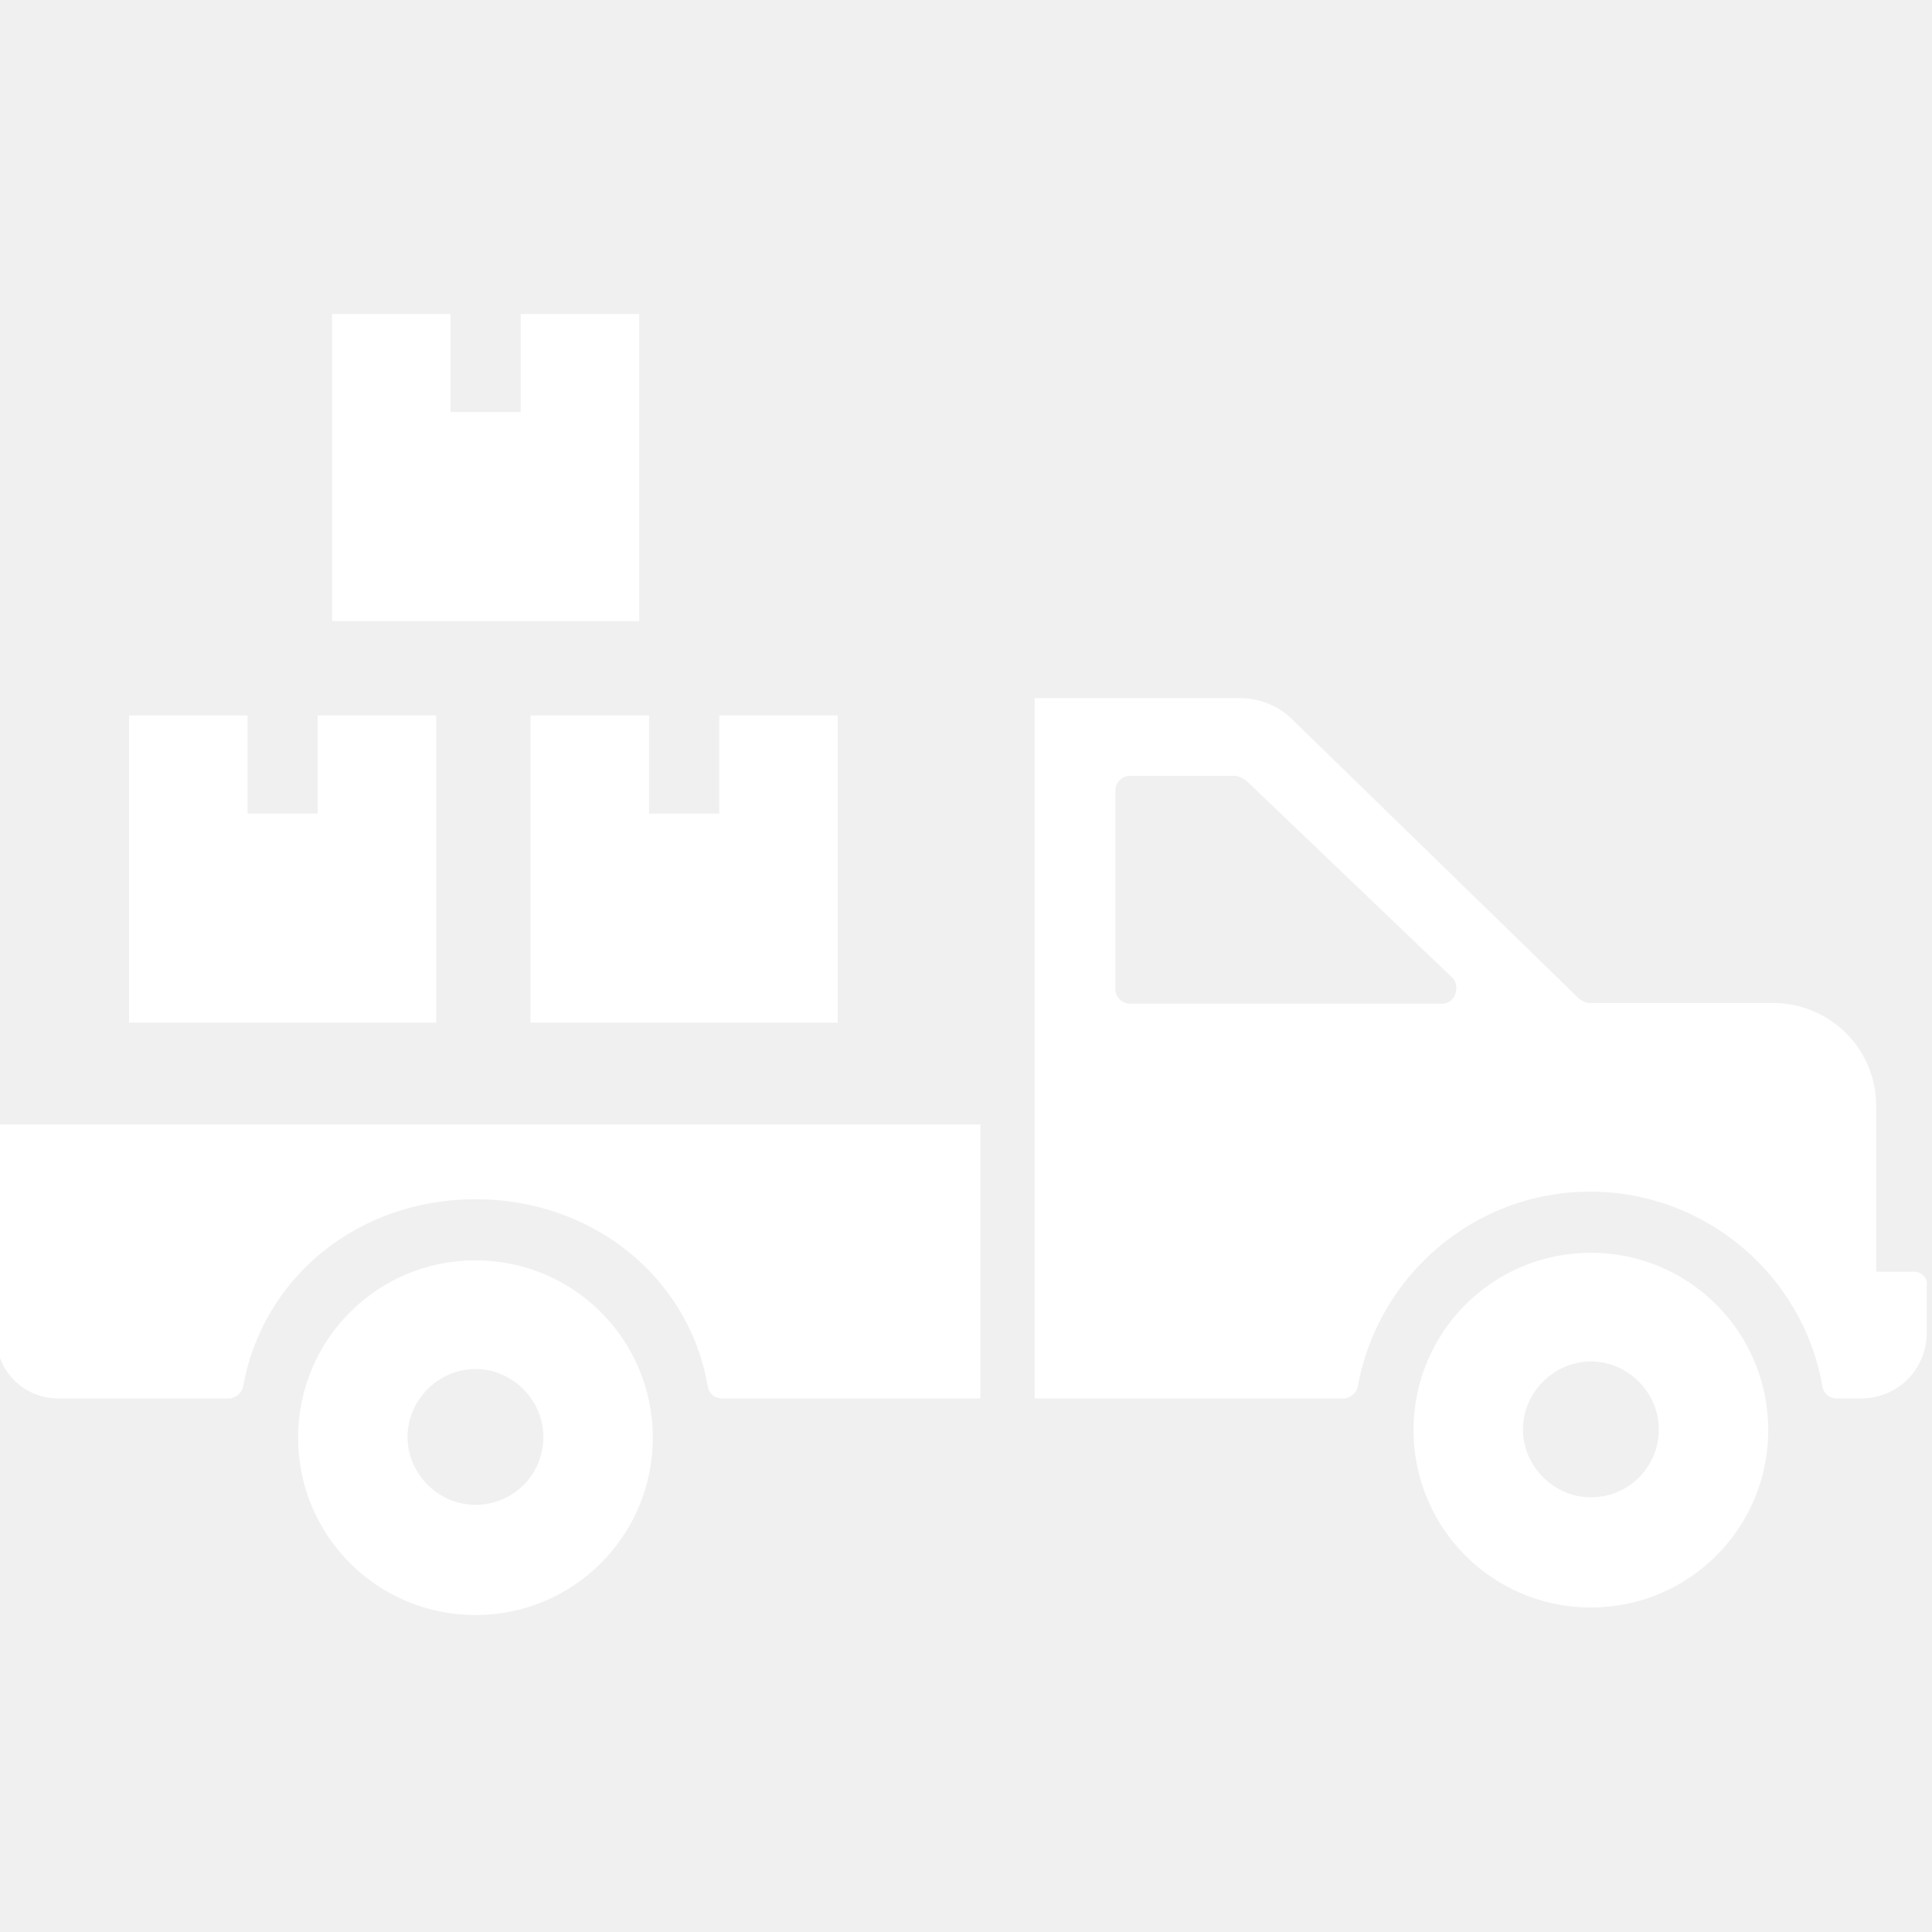
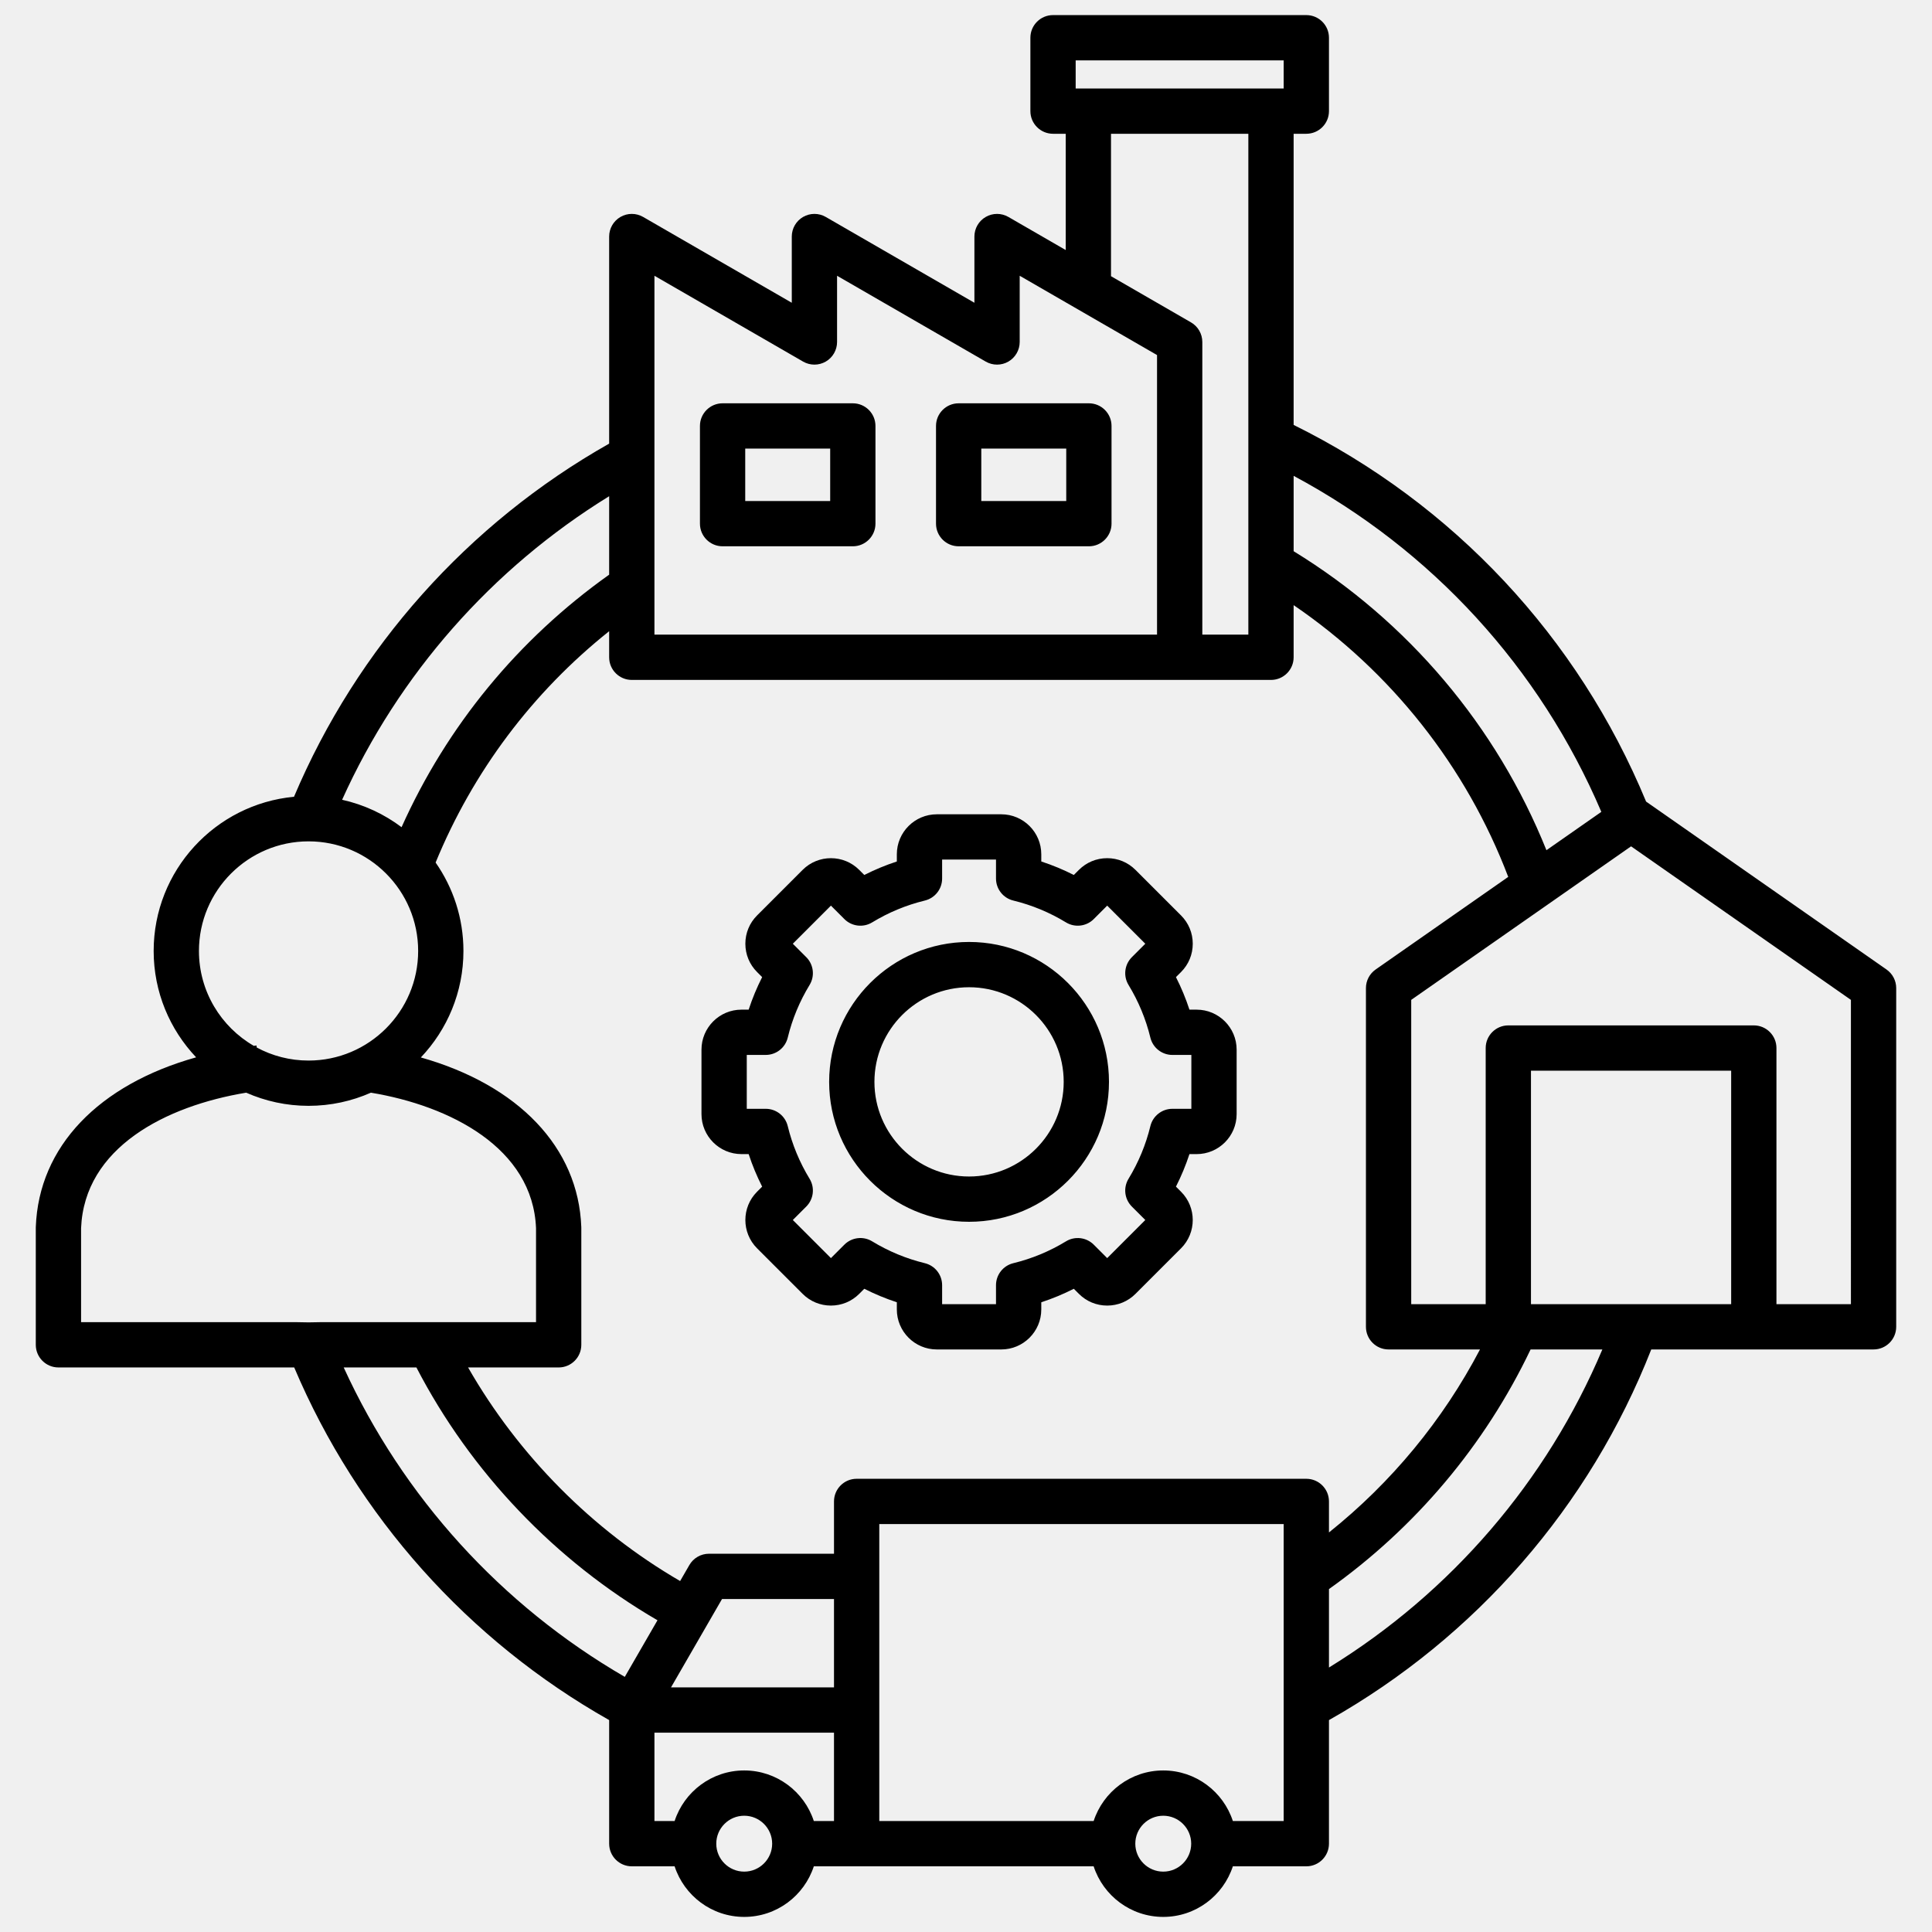
- <svg xmlns="http://www.w3.org/2000/svg" fill="#ffffff" height="30" width="30" viewBox="0 0 256 188">
-   <g>
-     <g>
-       <g>
-         <path d="M63,133c-13,0-23.5,10.5-23.5,23.5s10.5,23.5,23.5,23.5c13,0,23.5-10.5,23.5-23.5S76,133,63,133z M63,165.4     c-4.9,0-9-4.1-9-9c0-4.9,4.1-9,9-9c4.9,0,9,4.1,9,9C72,161.4,68,165.4,63,165.4z M210.8,132c-13,0-23.5,10.5-23.5,23.5     s10.5,23.5,23.5,23.5c13,0,23.5-10.5,23.5-23.5S223.8,132,210.8,132z M210.8,164.4c-4.9,0-9-4.1-9-9c0-4.9,4.1-9,9-9     c4.9,0,9,4.1,9,9C219.8,160.4,215.8,164.4,210.8,164.4z M-0.5,143.1c0,4.6,3.7,8.2,8.2,8.2h22.6c0.9,0,1.7-0.7,1.9-1.5     c2.6-14.7,15.4-24.9,30.8-24.9s28.3,10.2,30.8,24.9c0.2,0.9,0.9,1.5,1.9,1.5H99h30.9V115H-0.5V143.1z M253.6,134.5h-5v-22     c0-7.5-6.1-13.6-13.7-13.6h-24.3c-0.5,0-1-0.3-1.4-0.6l-38-37c-1.7-1.7-4.1-2.7-6.6-2.8h-27.5v92.8h40.9c0.9,0,1.7-0.7,1.9-1.5     c2.6-14.7,15.4-25.9,30.8-25.9s28.3,11.2,30.8,25.9c0.2,0.9,0.9,1.5,1.9,1.5h3.2c4.9,0,8.7-3.9,8.7-8.7v-6.3     C255.5,135.4,254.6,134.5,253.6,134.5z M191.1,99h-41.4c-1,0-1.9-0.9-1.9-1.9V70.7c0-1,0.9-1.9,1.9-1.9h13.9c0.5,0,1,0.3,1.5,0.6     l27.5,26.3C193.5,97,192.7,99,191.1,99z" />
-       </g>
-     </g>
-   </g>
-   <path d="M57.8,101.5H17.1V60.8h15.7v13h9.3v-13h15.7V101.5z M110.9,101.5H70.3V60.8H86v13h9.3v-13h15.7V101.5z M84.7,48.3H44V7.6  h15.7v13H69v-13h15.7V48.3z" />
+ <svg xmlns="http://www.w3.org/2000/svg" id="Layer_1" viewBox="0 0 512 512" data-name="Layer 1">
+   <path d="m499.95 256.93-63.718-44.503c-18.065-43.628-51.055-78.877-93.406-99.818v-77.158h3.363c3.313 0 6-2.687 6-6v-19.451c0-3.313-2.687-6-6-6h-67.125c-3.313 0-6 2.687-6 6v19.451c0 3.313 2.687 6 6 6h3.364v30.814l-15.199-8.775c-1.856-1.071-4.143-1.072-6 0-1.856 1.072-3 3.053-3 5.196v17.551l-39.398-22.747c-1.856-1.071-4.144-1.072-6 0s-3 3.053-3 5.196v17.551l-39.398-22.747c-1.856-1.071-4.144-1.072-6 0s-3 3.053-3 5.196v54.88c-37.372 21.117-66.835 54.131-83.519 93.586-20.832 1.95-37.192 19.527-37.192 40.859 0 10.911 4.287 20.833 11.255 28.192-25.826 7.244-41.71 23.641-42.488 44.965-.002.073-.004.146-.004.219v31c0 3.313 2.687 6 6 6h62.484c16.712 39.45 46.117 72.354 83.465 93.455v32.752c0 3.313 2.687 6 6 6h11.346c2.534 7.771 9.84 13.406 18.446 13.406s15.912-5.635 18.446-13.406h74.155c2.534 7.771 9.84 13.406 18.446 13.406s15.912-5.635 18.446-13.406h19.469c3.313 0 6-2.687 6-6v-32.75c38.977-22.015 69.107-56.667 85.412-98.227h58.913c3.313 0 6-2.687 6-6v-89.767c0-1.96-.958-3.796-2.564-4.919zm-157.124-130.826c36.587 19.591 65.217 50.81 81.544 89.048l-14.549 10.162c-13.179-32.825-36.679-60.661-66.994-79.237v-19.972zm-57.762-110.104h55.125v7.451h-55.125zm30.562 69.433-21.199-12.239v-37.742h36.398v132.734h-12.199v-77.557c0-2.144-1.144-4.125-3-5.196zm-142.193-12.354 39.398 22.747c1.855 1.07 4.143 1.071 6 0 1.856-1.072 3-3.053 3-5.196v-17.551l39.398 22.747c1.856 1.07 4.143 1.071 6 0 1.856-1.072 3-3.053 3-5.196v-17.551l36.397 21.015v74.093h-133.193v-95.107zm-12 58.424v20.793c-24.133 17.14-42.984 40.098-55.015 66.918-4.599-3.465-9.949-5.979-15.755-7.267 14.975-33.222 39.705-61.313 70.77-80.444zm-79.664 91.463c16.016 0 29.046 13.03 29.046 29.046s-13.03 29.047-29.046 29.047c-4.962 0-9.636-1.253-13.727-3.456l-.065-.542c-.242.029-.478.066-.719.097-8.68-5.029-14.536-14.413-14.536-25.146 0-16.016 13.03-29.046 29.047-29.046zm2.942 127.426c-1.955.069-3.932.069-5.885 0-.071-.002-.142-.004-.212-.004h-57.128v-24.886c.848-21.378 22.428-32.404 43.756-35.931 5.06 2.236 10.649 3.487 16.528 3.487s11.465-1.251 16.525-3.486c20.93 3.467 42.911 14.599 43.759 35.929v24.887h-57.129c-.071 0-.142.001-.212.004zm80.865 93.997c-32.732-18.974-58.798-47.679-74.493-82.001h19.27c14.394 27.766 36.831 51.28 63.886 66.997zm31.649 51.611c-4.084 0-7.406-3.322-7.406-7.406s3.322-7.407 7.406-7.407 7.407 3.323 7.407 7.407-3.323 7.406-7.407 7.406zm23.793-13.406h-5.347c-2.534-7.771-9.84-13.407-18.446-13.407s-15.912 5.636-18.446 13.407h-5.346v-23.42h47.585zm0-35.42h-43.193l13.521-23.42h29.672zm87.255 48.827c-4.084 0-7.406-3.322-7.406-7.406s3.322-7.407 7.406-7.407 7.407 3.323 7.407 7.407-3.323 7.406-7.407 7.406zm31.916-13.406h-13.469c-2.534-7.771-9.84-13.407-18.446-13.407s-15.912 5.636-18.446 13.407h-56.809v-78.702h107.17zm6-90.702h-119.17c-3.313 0-6 2.687-6 6v13.862h-33.136c-2.144 0-4.125 1.144-5.196 3l-2.446 4.237c-23.267-13.521-42.829-33.269-56.195-56.603h24.007c3.313 0 6-2.687 6-6v-31c0-.073-.001-.146-.004-.219-.772-21.142-16.724-37.634-42.517-44.936 6.984-7.362 11.283-17.296 11.283-28.221 0-8.705-2.732-16.78-7.373-23.429 9.913-24.112 25.65-45.08 45.99-61.307v6.911c0 3.313 2.687 6 6 6h169.393c3.313 0 6-2.687 6-6v-13.821c25.857 17.629 45.749 42.776 56.871 72.02l-35.144 24.546c-1.607 1.123-2.564 2.959-2.564 4.919v89.767c0 3.313 2.687 6 6 6h24.225c-9.835 18.752-23.457 35.253-40.024 48.495v-8.22c0-3.313-2.687-6-6-6zm6 50.019v-20.789c22.965-16.32 41.339-38.156 53.435-63.505h19.019c-14.769 34.946-40.086 64.382-72.454 84.294zm106.588-96.294h-53.053v-61.879h53.053zm31.737 0h-19.737v-67.879c0-3.313-2.687-6-6-6h-65.053c-3.313 0-6 2.687-6 6v67.879h-19.736v-80.639l58.263-40.693 58.263 40.693zm-173.391-78.05h-1.907c-.969-2.96-2.164-5.841-3.575-8.622l1.351-1.351c2-2 3.101-4.661 3.101-7.495s-1.102-5.496-3.101-7.494l-12.079-12.079c-1.999-2-4.661-3.101-7.495-3.101s-5.495 1.101-7.495 3.101l-1.349 1.349c-2.782-1.412-5.664-2.607-8.624-3.576v-1.904c0-5.844-4.754-10.599-10.599-10.599h-17.082c-5.844 0-10.599 4.754-10.599 10.599v1.907c-2.96.969-5.84 2.164-8.622 3.575l-1.351-1.352c-4.133-4.132-10.857-4.131-14.989 0l-12.079 12.079c-2 1.999-3.101 4.661-3.101 7.495s1.101 5.495 3.101 7.495l1.349 1.349c-1.412 2.782-2.607 5.664-3.576 8.624h-1.904c-5.844 0-10.599 4.754-10.599 10.599v17.082c0 5.844 4.754 10.599 10.599 10.599h1.904c.97 2.961 2.165 5.842 3.576 8.624l-1.35 1.35c-4.132 4.133-4.131 10.857 0 14.989l12.079 12.078c2 2 4.661 3.102 7.495 3.102s5.495-1.102 7.495-3.101l1.351-1.352c2.782 1.412 5.662 2.606 8.622 3.576v1.907c0 5.844 4.754 10.599 10.599 10.599h17.082c5.844 0 10.599-4.754 10.599-10.599v-1.904c2.961-.97 5.843-2.165 8.624-3.576l1.349 1.349c2 2 4.661 3.102 7.495 3.102s5.496-1.102 7.494-3.101l12.079-12.079c4.132-4.132 4.132-10.856 0-14.99l-1.352-1.351c1.412-2.782 2.606-5.662 3.576-8.621h1.907c5.844 0 10.599-4.755 10.599-10.599v-17.082c0-5.844-4.754-10.599-10.599-10.599zm-1.401 26.279h-5.031c-2.768 0-5.176 1.894-5.83 4.583-1.196 4.919-3.144 9.616-5.789 13.959-1.44 2.364-1.075 5.407.882 7.364l3.562 3.561-10.098 10.097-3.56-3.56c-1.958-1.958-5-2.323-7.364-.881-4.338 2.644-9.036 4.591-13.96 5.789-2.689.654-4.583 3.062-4.583 5.83v5.028h-14.279v-5.031c0-2.768-1.894-5.176-4.583-5.83-4.92-1.196-9.616-3.144-13.958-5.789-2.365-1.44-5.406-1.076-7.364.881l-3.562 3.562-10.098-10.097 3.56-3.56c1.958-1.958 2.322-5 .881-7.365-2.644-4.338-4.591-9.036-5.789-13.96-.654-2.689-3.062-4.583-5.83-4.583h-5.028v-14.279h5.028c2.768 0 5.177-1.894 5.831-4.583 1.196-4.922 3.143-9.619 5.788-13.959 1.441-2.364 1.077-5.407-.881-7.365l-3.56-3.56 10.098-10.097 3.561 3.561c1.958 1.958 5 2.321 7.364.882 4.341-2.644 9.037-4.591 13.959-5.788 2.689-.654 4.583-3.062 4.583-5.83v-5.031h14.279v5.028c0 2.768 1.894 5.177 4.583 5.83 4.922 1.197 9.619 3.145 13.96 5.789 2.364 1.441 5.408 1.077 7.365-.881l3.56-3.56 10.097 10.097-3.561 3.561c-1.958 1.957-2.322 5-.882 7.364 2.644 4.341 4.591 9.038 5.788 13.96.654 2.689 3.062 4.583 5.83 4.583h5.031v14.279zm-58.91-44.219c-20.445 0-37.079 16.634-37.079 37.08s16.634 37.079 37.079 37.079 37.08-16.634 37.08-37.079-16.634-37.08-37.08-37.08zm0 62.159c-13.829 0-25.079-11.25-25.079-25.079s11.25-25.08 25.079-25.08 25.08 11.25 25.08 25.08-11.25 25.079-25.08 25.079zm-30.805-204.907h-34.514c-3.313 0-6 2.687-6 6v25.893c0 3.313 2.687 6 6 6h34.514c3.313 0 6-2.687 6-6v-25.893c0-3.313-2.687-6-6-6zm-6 25.893h-22.514v-13.893h22.514zm68.56-25.893h-34.514c-3.313 0-6 2.687-6 6v25.893c0 3.313 2.687 6 6 6h34.514c3.313 0 6-2.687 6-6v-25.893c0-3.313-2.687-6-6-6zm-6 25.893h-22.514v-13.893h22.514z" />
</svg>
